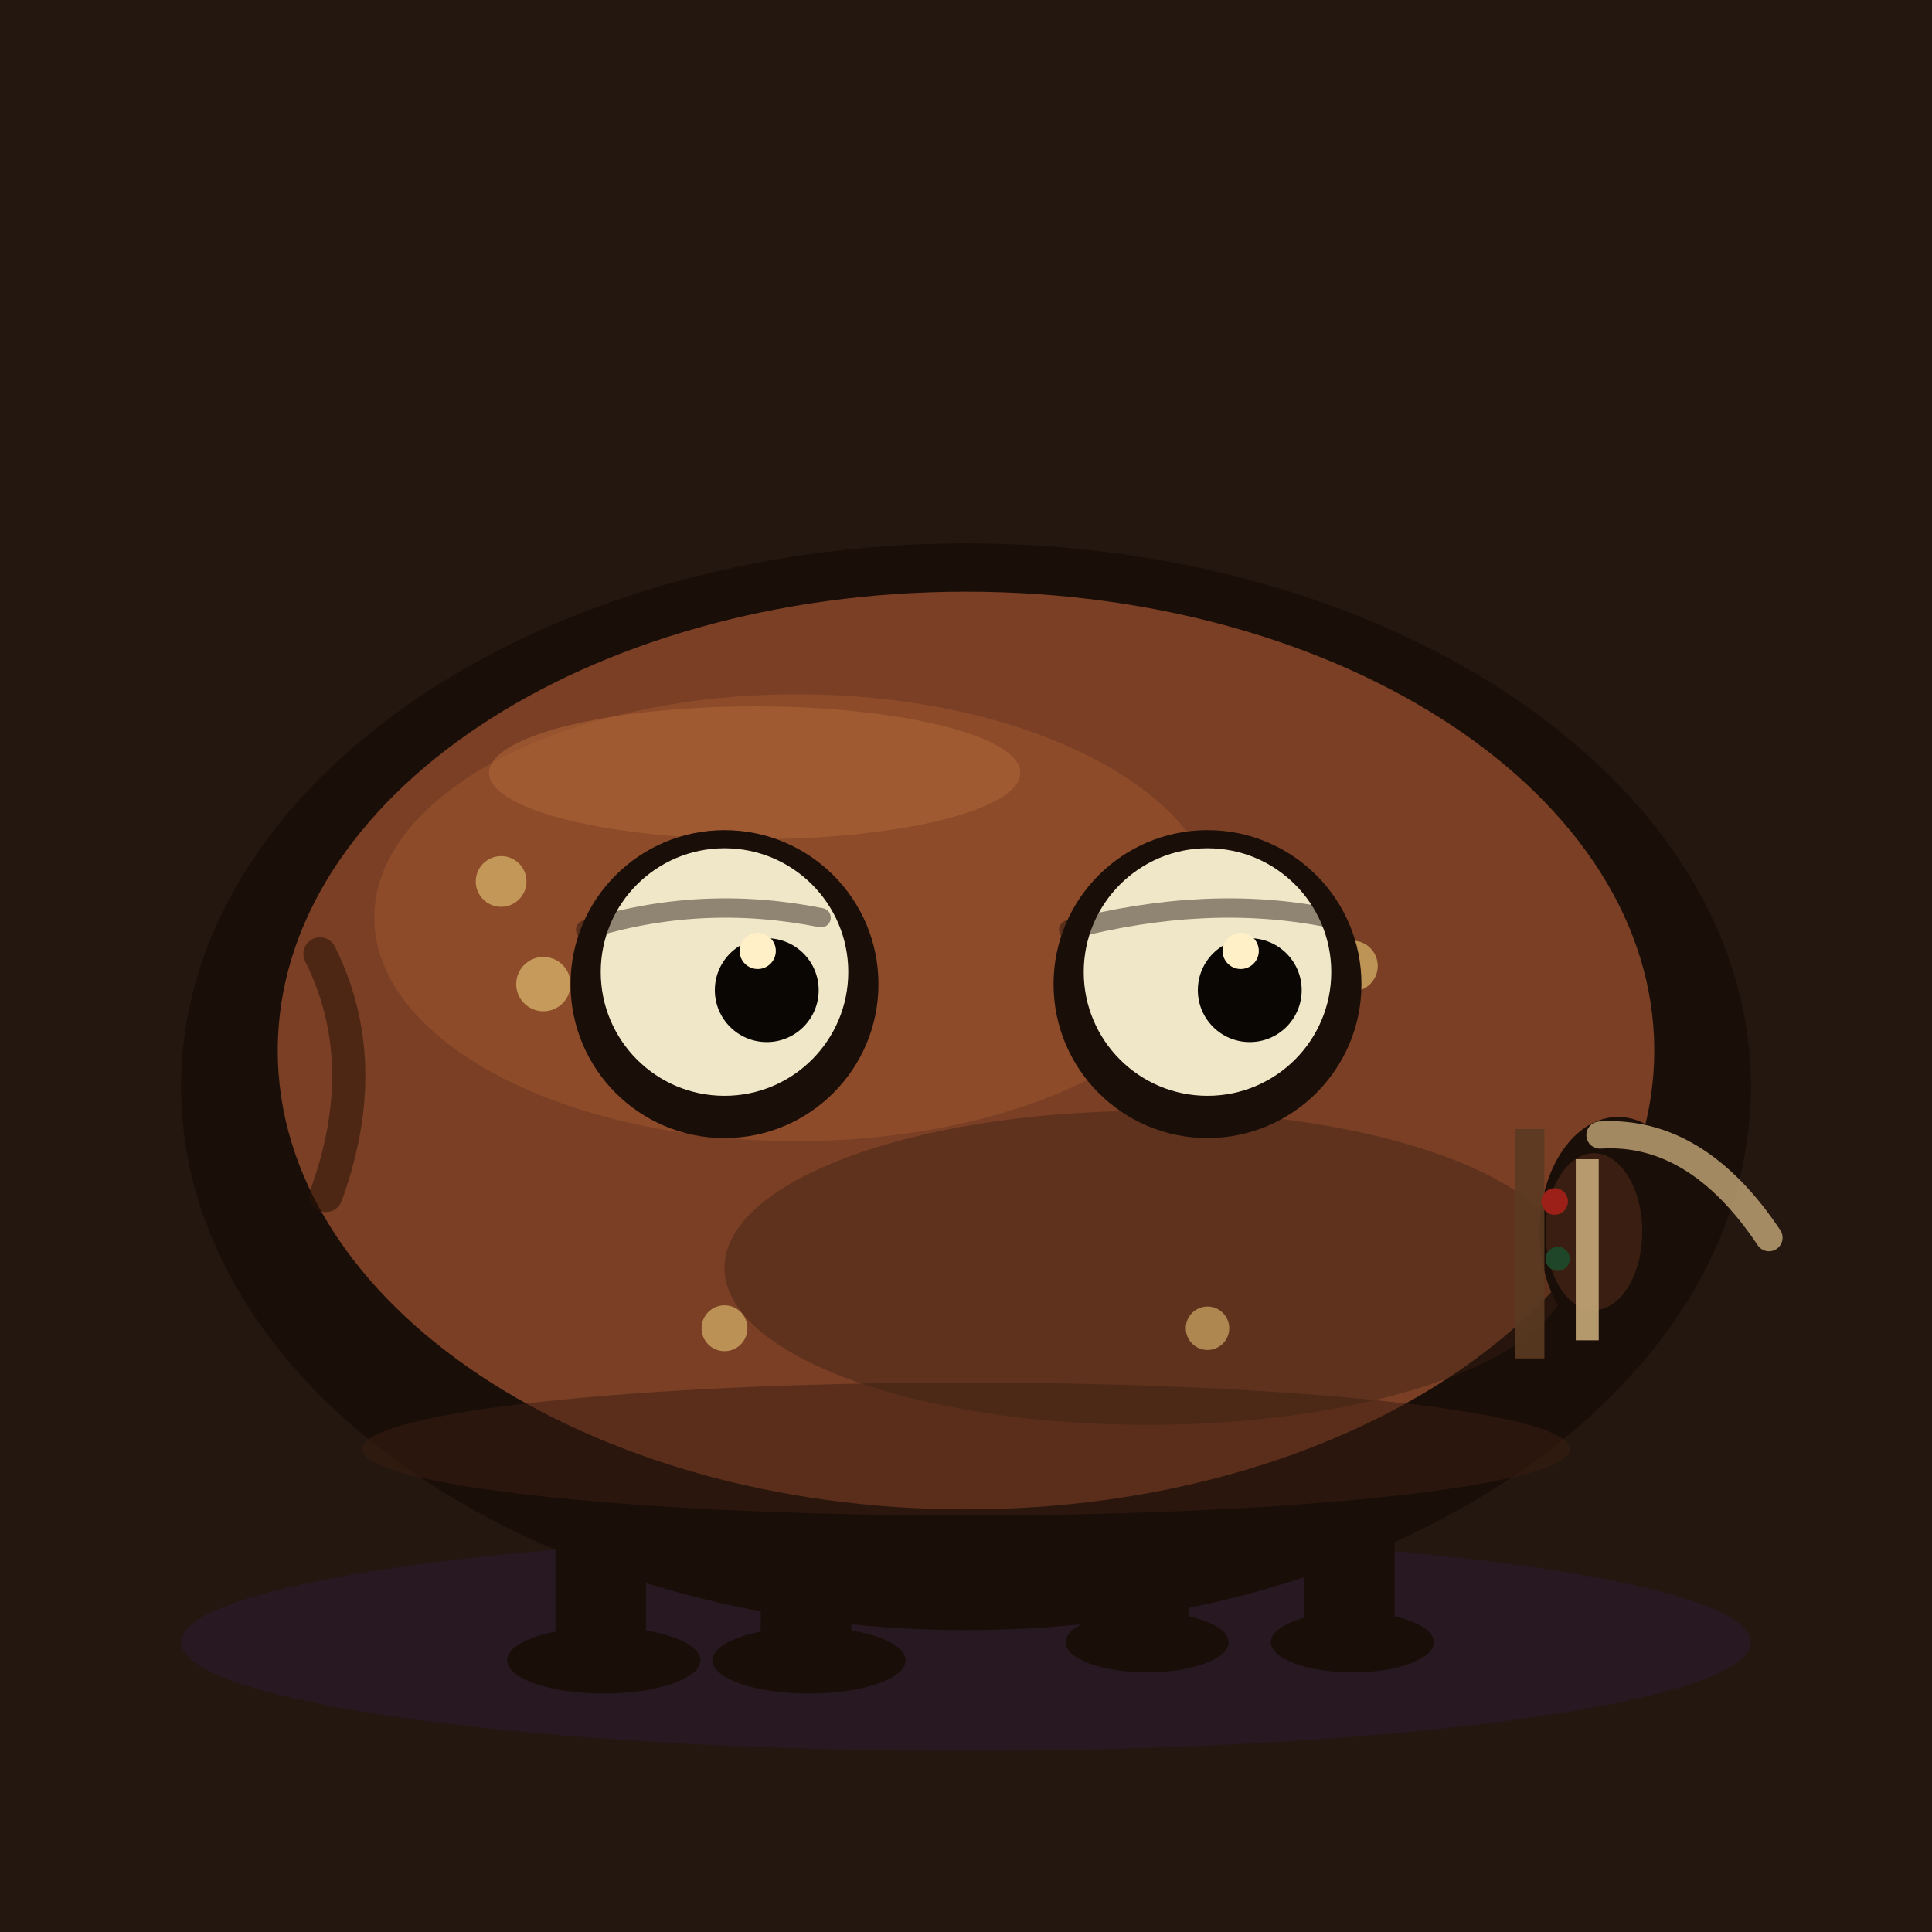
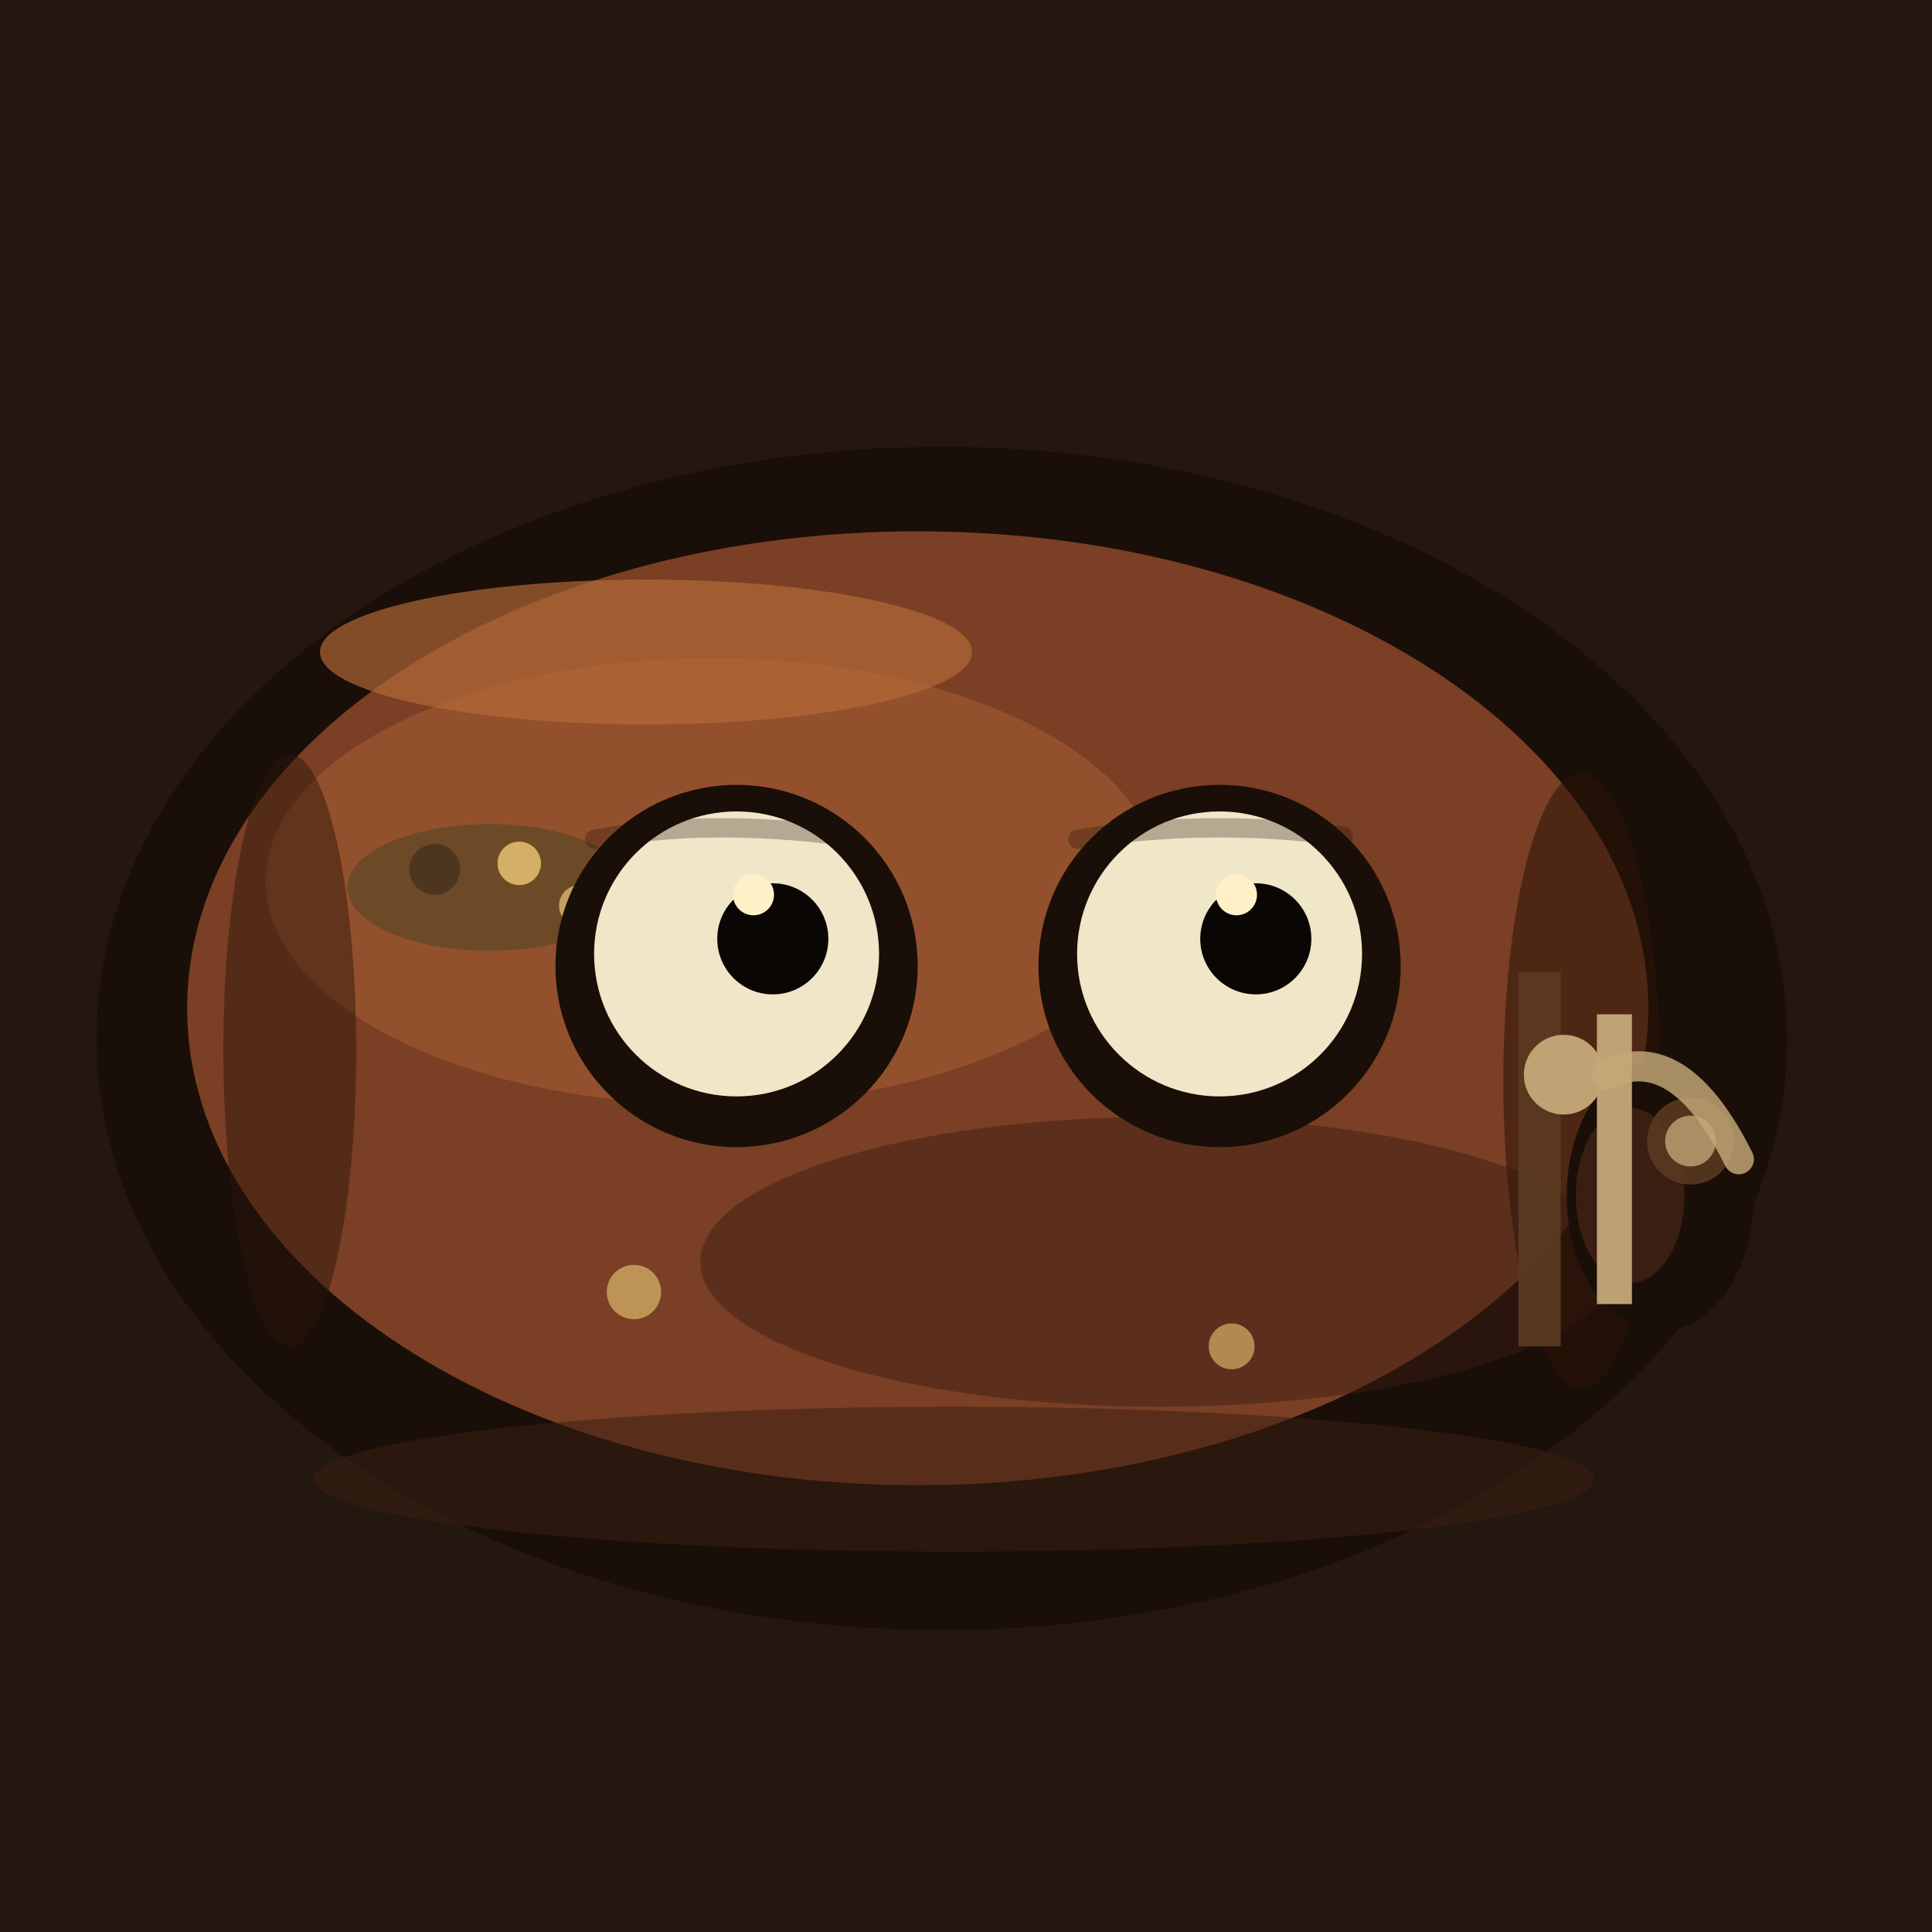
- <svg xmlns="http://www.w3.org/2000/svg" viewBox="0 0 32 32" role="img" aria-label="ha.ggis — The Wee Chieftain, a living whole-haggis mascot">
+ <svg xmlns="http://www.w3.org/2000/svg" viewBox="0 0 32 32" role="img" aria-label="ha.ggis — The Wee Chieftain haggis icon">
  <rect width="32" height="32" fill="#24170f" />
-   <ellipse cx="16" cy="27.2" rx="13" ry="1.8" fill="#28182c" opacity="0.65" />
-   <rect x="9.2" y="24" width="1.5" height="3.3" fill="#1a0e08" />
-   <rect x="12.6" y="24" width="1.5" height="3.3" fill="#1a0e08" />
-   <rect x="18.2" y="24.7" width="1.5" height="2.3" fill="#1a0e08" />
-   <rect x="21.6" y="24.7" width="1.5" height="2.3" fill="#1a0e08" />
-   <ellipse cx="10" cy="27.5" rx="1.6" ry="0.55" fill="#1a0e08" />
-   <ellipse cx="13.4" cy="27.5" rx="1.6" ry="0.55" fill="#1a0e08" />
-   <ellipse cx="19" cy="27.2" rx="1.35" ry="0.5" fill="#1a0e08" />
-   <ellipse cx="22.4" cy="27.2" rx="1.35" ry="0.5" fill="#1a0e08" />
-   <ellipse cx="16" cy="18" rx="13" ry="9" fill="#1a0e08" />
-   <ellipse cx="16" cy="17.4" rx="11.4" ry="7.6" fill="#7a3f24" />
-   <ellipse cx="13.2" cy="15.2" rx="7" ry="3.7" fill="#9c5630" opacity="0.55" />
-   <ellipse cx="19" cy="21" rx="7" ry="2.6" fill="#3a1e12" opacity="0.42" />
-   <ellipse cx="12.5" cy="12.8" rx="4.4" ry="1.1" fill="#b46a38" opacity="0.5" />
-   <ellipse cx="16" cy="24" rx="10" ry="1.1" fill="#3a1e12" opacity="0.5" />
-   <path d="M 5.3,15.8 Q 6.2,17.6 5.4,19.8" fill="none" stroke="#2a1408" stroke-width="0.55" stroke-linecap="round" opacity="0.55" />
-   <ellipse cx="26.8" cy="20.4" rx="1.3" ry="1.9" fill="#1a0e08" />
-   <ellipse cx="26.4" cy="20.4" rx="0.8" ry="1.3" fill="#3a1e12" />
-   <rect x="25.1" y="18.7" width="0.48" height="3.8" fill="#5a3a20" opacity="0.9" />
-   <rect x="26.1" y="19.2" width="0.38" height="3" fill="#c4a878" opacity="0.9" />
-   <circle cx="25.75" cy="19.9" r="0.22" fill="#9c2018" />
-   <circle cx="25.8" cy="20.85" r="0.2" fill="#1f4628" />
-   <path d="M 26.5,18.8 Q 28.1,18.7 29.3,20.5" fill="none" stroke="#c4a878" stroke-width="0.45" stroke-linecap="round" opacity="0.8" />
-   <circle cx="8.3" cy="14.6" r="0.42" fill="#d8b46a" opacity="0.72" />
-   <circle cx="9" cy="16.3" r="0.45" fill="#d8b46a" opacity="0.75" />
-   <circle cx="12" cy="22" r="0.38" fill="#d8b46a" opacity="0.7" />
-   <circle cx="22.4" cy="16" r="0.42" fill="#d8b46a" opacity="0.72" />
-   <circle cx="20" cy="22" r="0.36" fill="#d8b46a" opacity="0.65" />
-   <circle cx="12" cy="16.3" r="2.55" fill="#1a0e08" />
-   <circle cx="20" cy="16.3" r="2.55" fill="#1a0e08" />
-   <circle cx="12" cy="16.1" r="2.05" fill="#f0e6c8" />
-   <circle cx="20" cy="16.1" r="2.05" fill="#f0e6c8" />
-   <circle cx="12.7" cy="16.4" r="0.86" fill="#0a0604" />
-   <circle cx="20.7" cy="16.4" r="0.86" fill="#0a0604" />
-   <circle cx="12.55" cy="15.75" r="0.3" fill="#fff0c8" />
-   <circle cx="20.55" cy="15.75" r="0.3" fill="#fff0c8" />
-   <path d="M 9.7,15.4 Q 11.6,14.8 13.6,15.2" fill="none" stroke="#1a0e08" stroke-width="0.32" stroke-linecap="round" opacity="0.45" />
-   <path d="M 17.7,15.4 Q 20,14.8 22,15.2" fill="none" stroke="#1a0e08" stroke-width="0.32" stroke-linecap="round" opacity="0.45" />
+   <ellipse cx="15.6" cy="17.2" rx="14" ry="9.8" fill="#1a0e08" />
+   <ellipse cx="15.2" cy="16.7" rx="12.1" ry="7.9" fill="#7a3f24" />
+   <ellipse cx="11.8" cy="14.6" rx="7.4" ry="3.7" fill="#9c5630" opacity="0.72" />
+   <ellipse cx="19.2" cy="20.9" rx="7.6" ry="2.4" fill="#3a1e12" opacity="0.48" />
+   <ellipse cx="10.7" cy="10.8" rx="5.4" ry="1.2" fill="#b46a38" opacity="0.68" />
+   <ellipse cx="15.8" cy="24.5" rx="10.6" ry="1.2" fill="#3a1e12" opacity="0.52" />
+   <ellipse cx="4.8" cy="17.4" rx="1.1" ry="4.9" fill="#2a1408" opacity="0.48" />
+   <ellipse cx="26.2" cy="17.9" rx="1.3" ry="5.1" fill="#2a1408" opacity="0.55" />
+   <ellipse cx="27.5" cy="19.8" rx="1.55" ry="2.25" fill="#1a0e08" />
+   <ellipse cx="27.0" cy="19.8" rx="0.9" ry="1.45" fill="#3a1e12" />
+   <rect x="25.15" y="16.1" width="0.7" height="6.2" fill="#5a3a20" opacity="0.92" />
+   <rect x="26.45" y="16.8" width="0.58" height="4.8" fill="#c4a878" opacity="0.95" />
+   <circle cx="25.9" cy="17.8" r="0.66" fill="#c4a878" opacity="0.96" />
+   <circle cx="28.0" cy="18.9" r="0.72" fill="#5a3a20" opacity="0.86" />
+   <circle cx="28.0" cy="18.9" r="0.42" fill="#c4a878" opacity="0.78" />
+   <path d="M 26.6,17.8 Q 27.8,17.2 28.8,19.2" fill="none" stroke="#c4a878" stroke-width="0.5" stroke-linecap="round" opacity="0.82" />
+   <ellipse cx="8.1" cy="14.7" rx="2.35" ry="1.05" fill="#6a4a28" opacity="0.96" />
+   <circle cx="7.2" cy="14.4" r="0.42" fill="#3a2a1a" opacity="0.62" />
+   <circle cx="8.6" cy="14.3" r="0.36" fill="#d8b46a" opacity="0.95" />
+   <circle cx="9.6" cy="15" r="0.34" fill="#d8b46a" opacity="0.82" />
+   <circle cx="10.5" cy="21.4" r="0.45" fill="#d8b46a" opacity="0.72" />
+   <circle cx="21.6" cy="15" r="0.45" fill="#d8b46a" opacity="0.76" />
+   <circle cx="20.4" cy="22.3" r="0.38" fill="#d8b46a" opacity="0.68" />
+   <circle cx="12.2" cy="16.0" r="3.0" fill="#1a0e08" />
+   <circle cx="20.2" cy="16.0" r="3.0" fill="#1a0e08" />
+   <circle cx="12.2" cy="15.8" r="2.36" fill="#f0e6c8" />
+   <circle cx="20.2" cy="15.8" r="2.36" fill="#f0e6c8" />
+   <circle cx="12.8" cy="15.55" r="0.92" fill="#0a0604" />
+   <circle cx="20.8" cy="15.55" r="0.92" fill="#0a0604" />
+   <circle cx="12.48" cy="14.82" r="0.34" fill="#fff0c8" />
+   <circle cx="20.48" cy="14.82" r="0.34" fill="#fff0c8" />
+   <path d="M 9.85,13.9 Q 11.7,13.55 14.0,13.85" fill="none" stroke="#1a0e08" stroke-width="0.32" stroke-linecap="round" opacity="0.28" />
+   <path d="M 17.85,13.9 Q 20.0,13.55 22.25,13.85" fill="none" stroke="#1a0e08" stroke-width="0.32" stroke-linecap="round" opacity="0.28" />
</svg>
